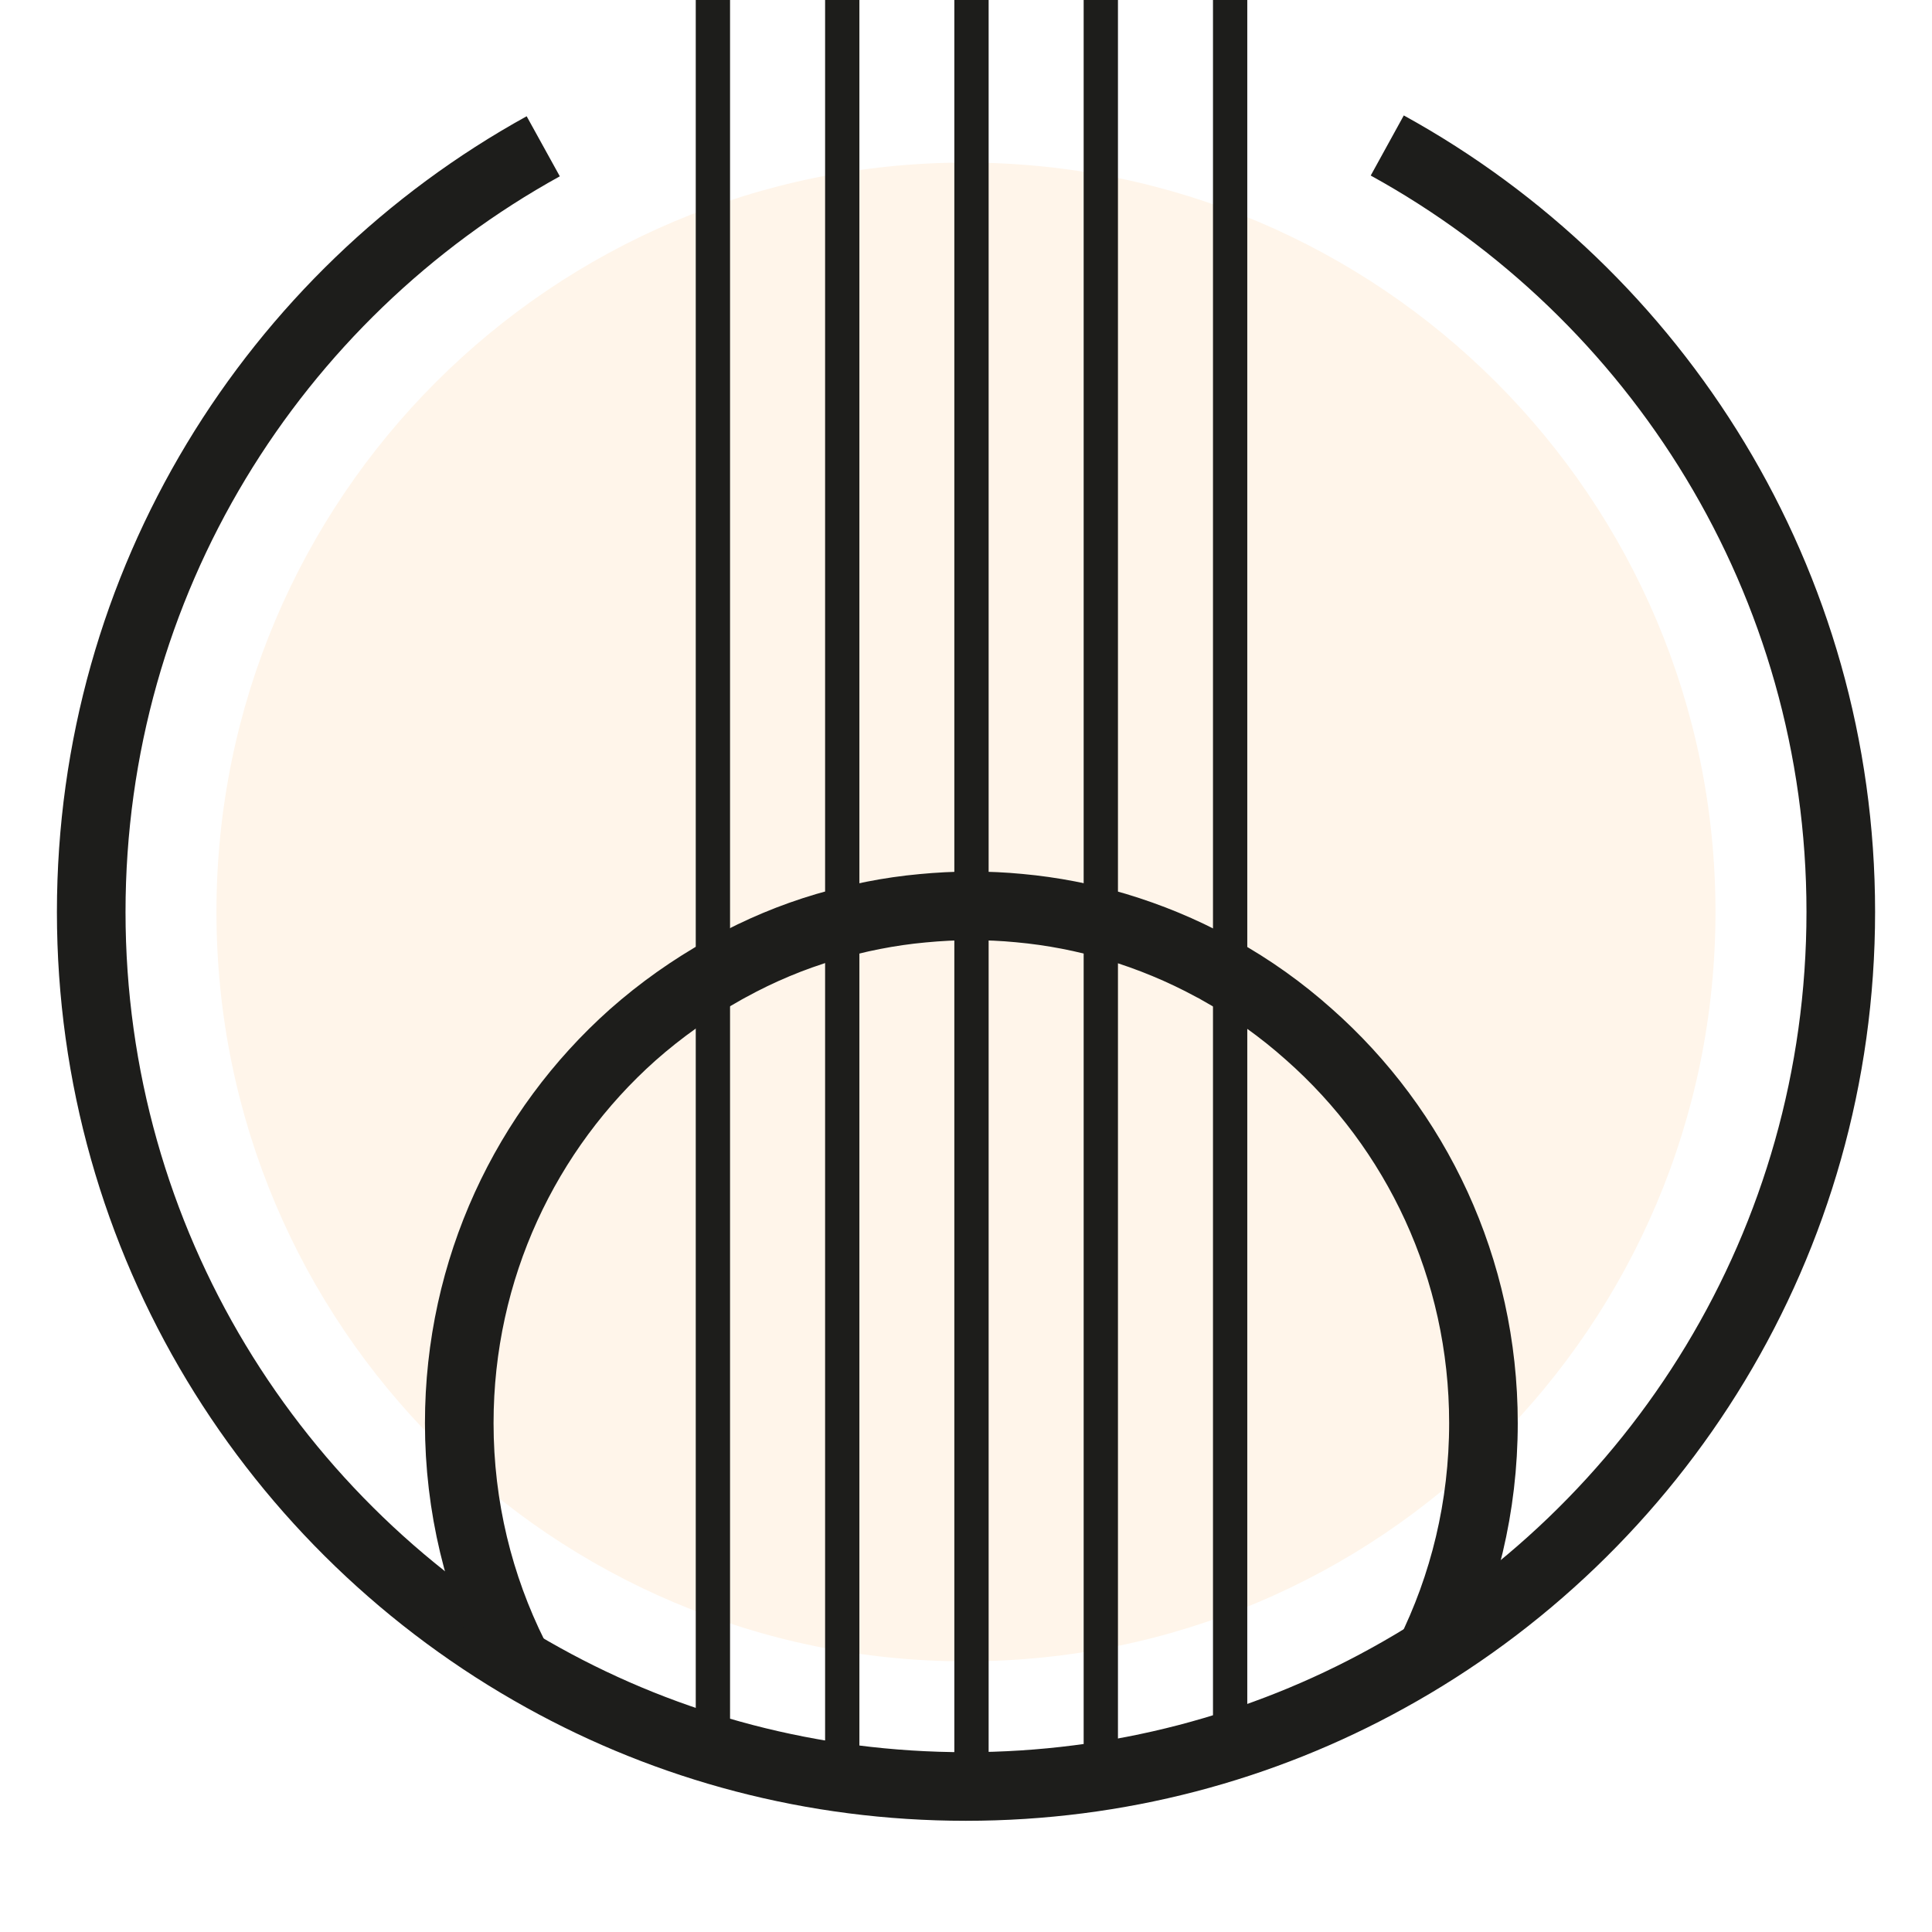
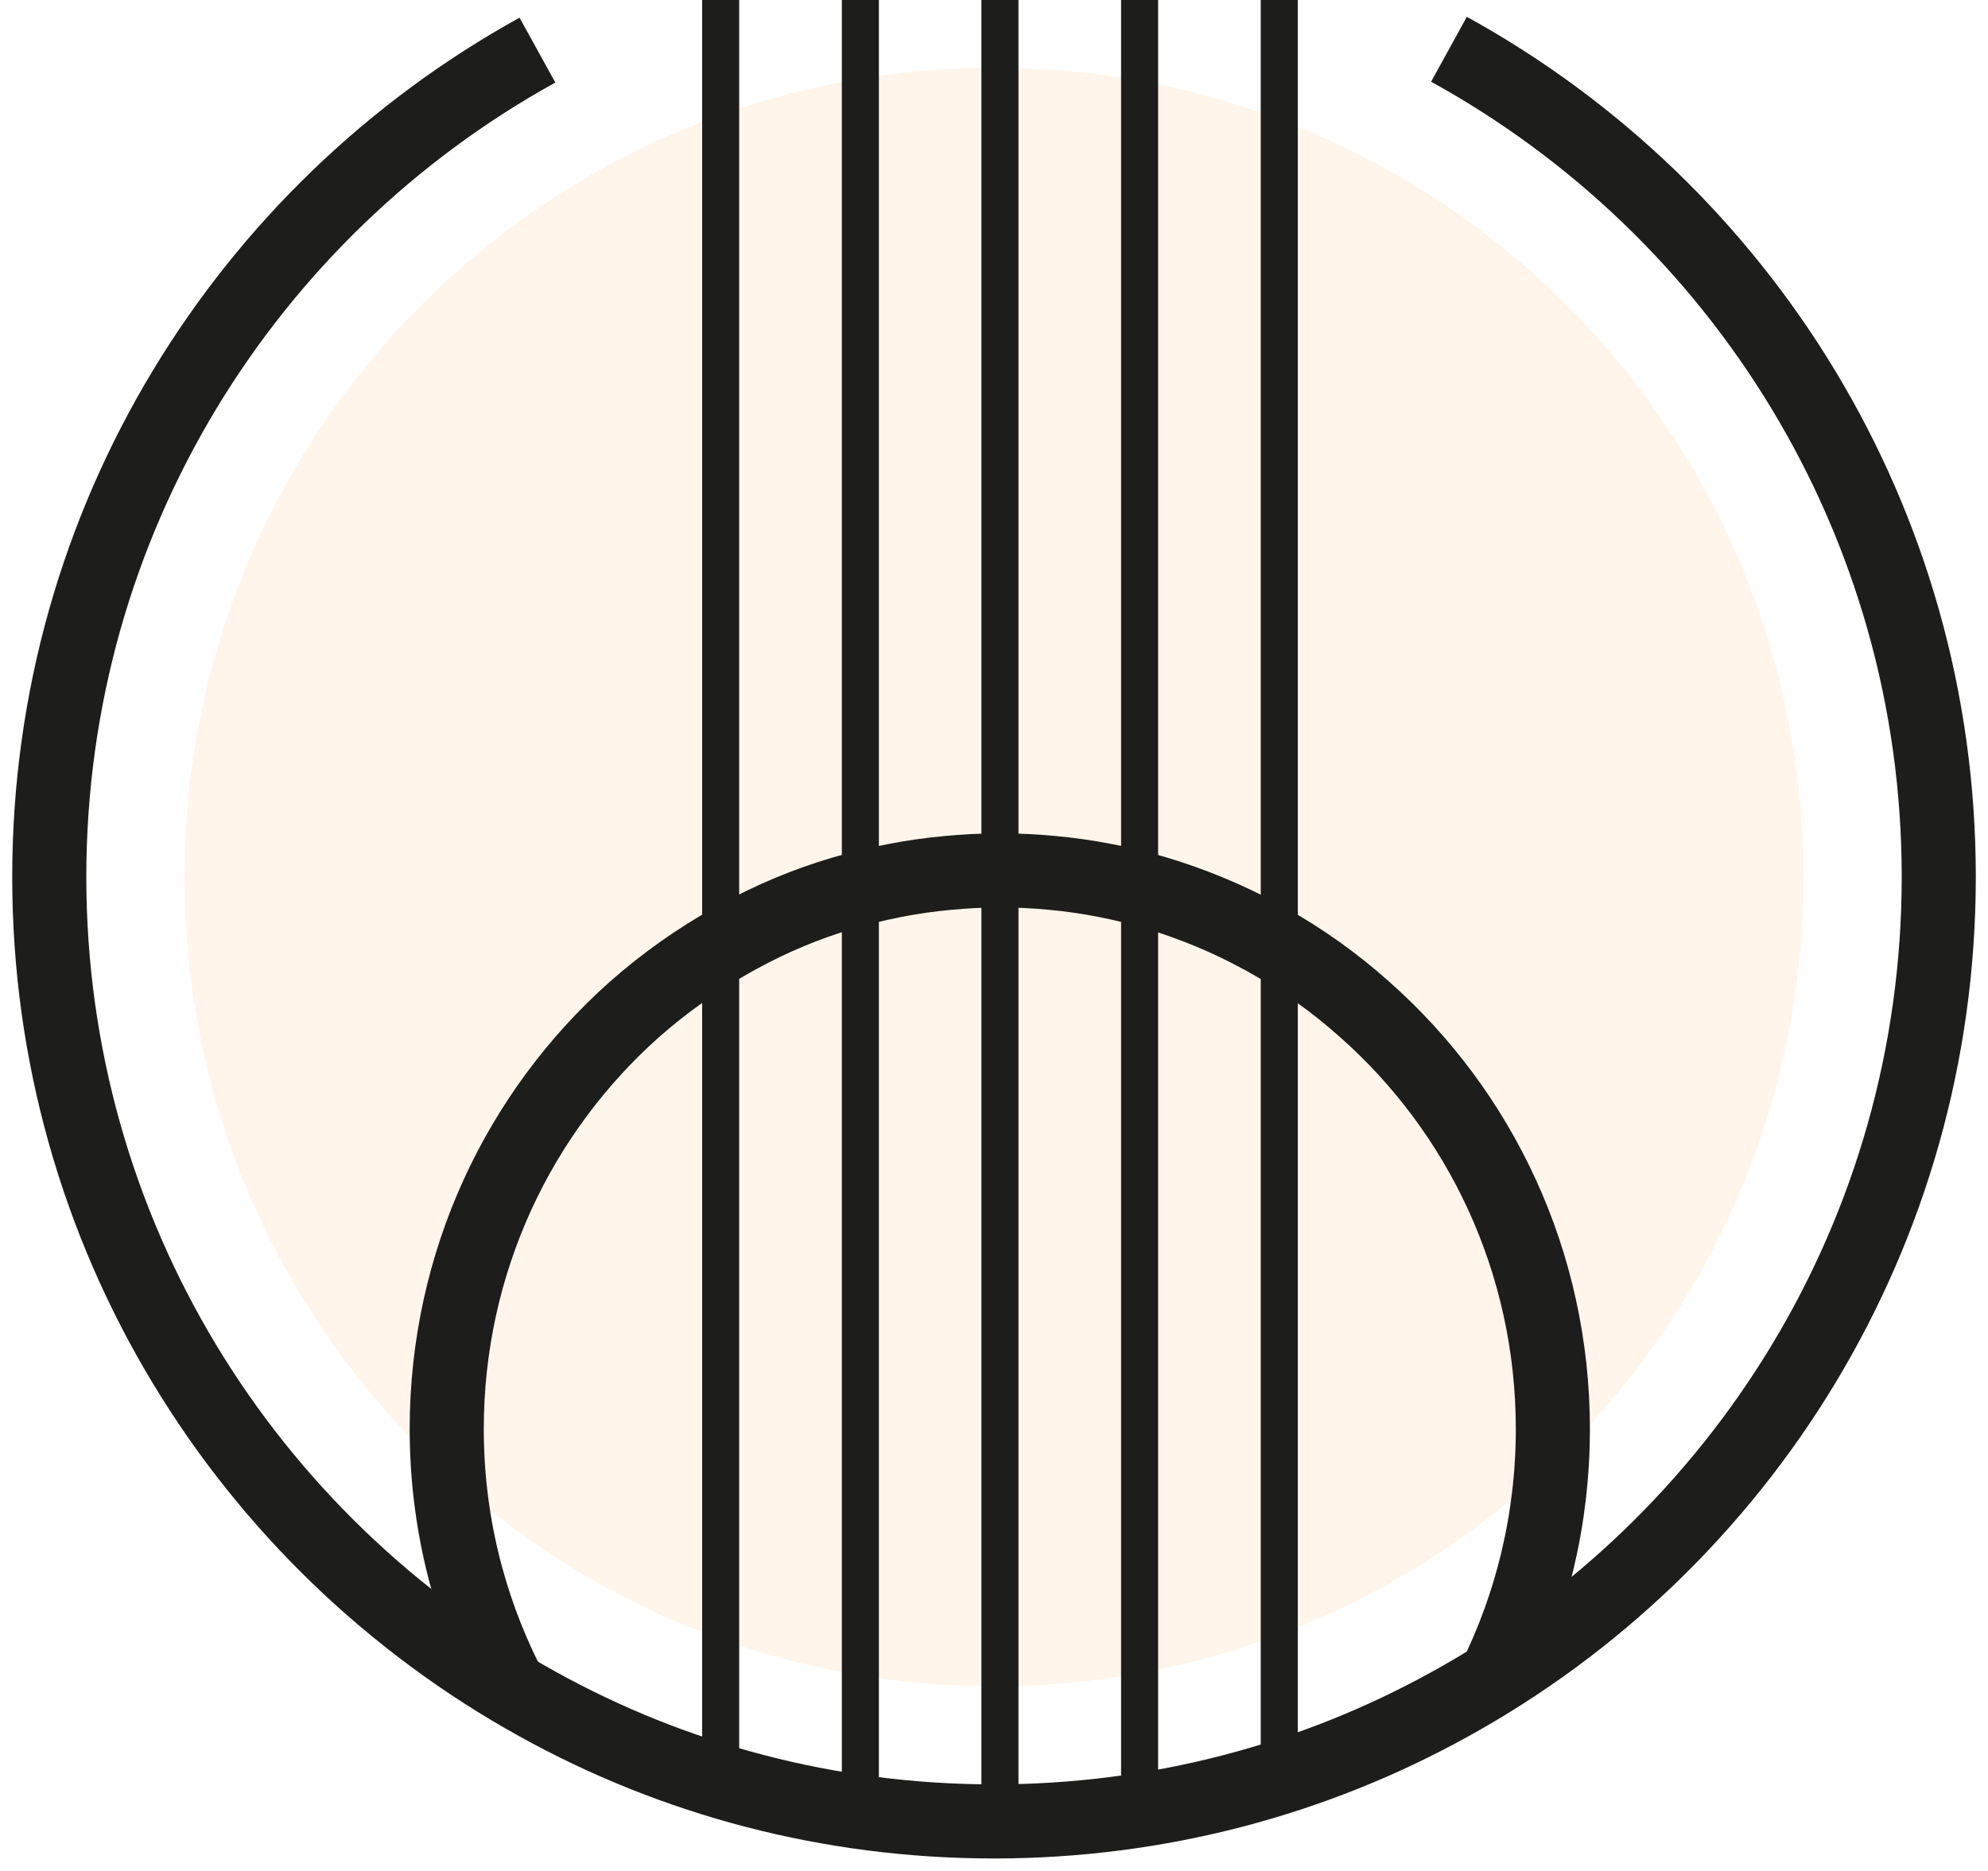
- <svg xmlns="http://www.w3.org/2000/svg" viewBox="300.277 462.182 84.731 84.731">
+ <svg xmlns="http://www.w3.org/2000/svg" viewBox="302.277 466.562 80.73 75.969">
  <defs />
  <path fill="none" stroke-width="3.009" stroke-linecap="butt" stroke-linejoin="miter" stroke="rgb(11.4%, 11.4%, 10.599%)" stroke-opacity="1" stroke-miterlimit="10" d="M -0 0.001 C 11.855 -6.522 19.89 -19.136 19.89 -33.608 C 19.89 -48.097 11.855 -60.71 -0 -67.229 C -5.481 -70.253 -11.782 -71.968 -18.481 -71.968 C -25.204 -71.968 -31.524 -70.245 -37.016 -67.198 C -48.832 -60.663 -56.84 -48.073 -56.84 -33.616 C -56.84 -19.155 -48.84 -6.561 -37.016 -0.034 " transform="matrix(1, 0, 0, -1, 361.1176, 468.5636)" />
  <path fill-rule="nonzero" fill="rgb(100%, 96.1%, 91.8%)" fill-opacity="1" d="M 375.512 502.176 C 375.512 520.328 360.793 535.043 342.641 535.043 C 324.484 535.043 309.77 520.328 309.77 502.176 C 309.77 484.027 324.484 469.312 342.641 469.312 C 360.793 469.312 375.512 484.027 375.512 502.176 " />
  <path fill="none" stroke-width="3.009" stroke-linecap="butt" stroke-linejoin="miter" stroke="rgb(11.4%, 11.4%, 10.599%)" stroke-opacity="1" stroke-miterlimit="10" d="M 0.001 -0.001 C -1.534 3.074 -2.401 6.538 -2.401 10.214 C -2.401 16.991 0.536 23.074 5.2 27.234 C 6.435 28.327 7.794 29.288 9.243 30.097 C 9.31 30.136 9.368 30.163 9.435 30.202 C 10.771 30.937 12.192 31.534 13.673 31.972 C 15.04 32.37 16.454 32.659 17.915 32.792 C 18.618 32.859 19.337 32.898 20.064 32.898 C 20.771 32.898 21.466 32.866 22.153 32.8 C 23.614 32.667 25.028 32.39 26.396 31.984 C 27.872 31.542 29.298 30.952 30.626 30.23 C 30.72 30.183 30.814 30.136 30.907 30.077 C 32.329 29.288 33.661 28.335 34.864 27.261 C 39.56 23.113 42.517 17.011 42.517 10.214 C 42.517 6.55 41.661 3.085 40.134 0.019 " transform="matrix(1, 0, 0, -1, 322.8193, 534.8079)" />
  <path fill="none" stroke-width="1.504" stroke-linecap="butt" stroke-linejoin="miter" stroke="rgb(11.4%, 11.4%, 10.599%)" stroke-opacity="1" stroke-miterlimit="10" d="M 0 -0.001 L 0 78.932 " transform="matrix(1, 0, 0, -1, 331.5425, 539.8152)" />
  <path fill="none" stroke-width="1.504" stroke-linecap="butt" stroke-linejoin="miter" stroke="rgb(11.4%, 11.4%, 10.599%)" stroke-opacity="1" stroke-miterlimit="10" d="M 0.002 -0.001 L 0.002 80.151 " transform="matrix(1, 0, 0, -1, 337.2132, 539.8152)" />
  <path fill="none" stroke-width="1.504" stroke-linecap="butt" stroke-linejoin="miter" stroke="rgb(11.4%, 11.4%, 10.599%)" stroke-opacity="1" stroke-miterlimit="10" d="M -0.001 -0.001 L -0.001 80.522 " transform="matrix(1, 0, 0, -1, 342.884, 539.8152)" />
  <path fill="none" stroke-width="1.504" stroke-linecap="butt" stroke-linejoin="miter" stroke="rgb(11.4%, 11.4%, 10.599%)" stroke-opacity="1" stroke-miterlimit="10" d="M -0 -0.001 L -0 80.151 " transform="matrix(1, 0, 0, -1, 348.5547, 539.8152)" />
  <path fill="none" stroke-width="1.504" stroke-linecap="butt" stroke-linejoin="miter" stroke="rgb(11.4%, 11.4%, 10.599%)" stroke-opacity="1" stroke-miterlimit="10" d="M 0.001 -0.001 L 0.001 78.932 " transform="matrix(1, 0, 0, -1, 354.2254, 539.8152)" />
</svg>
